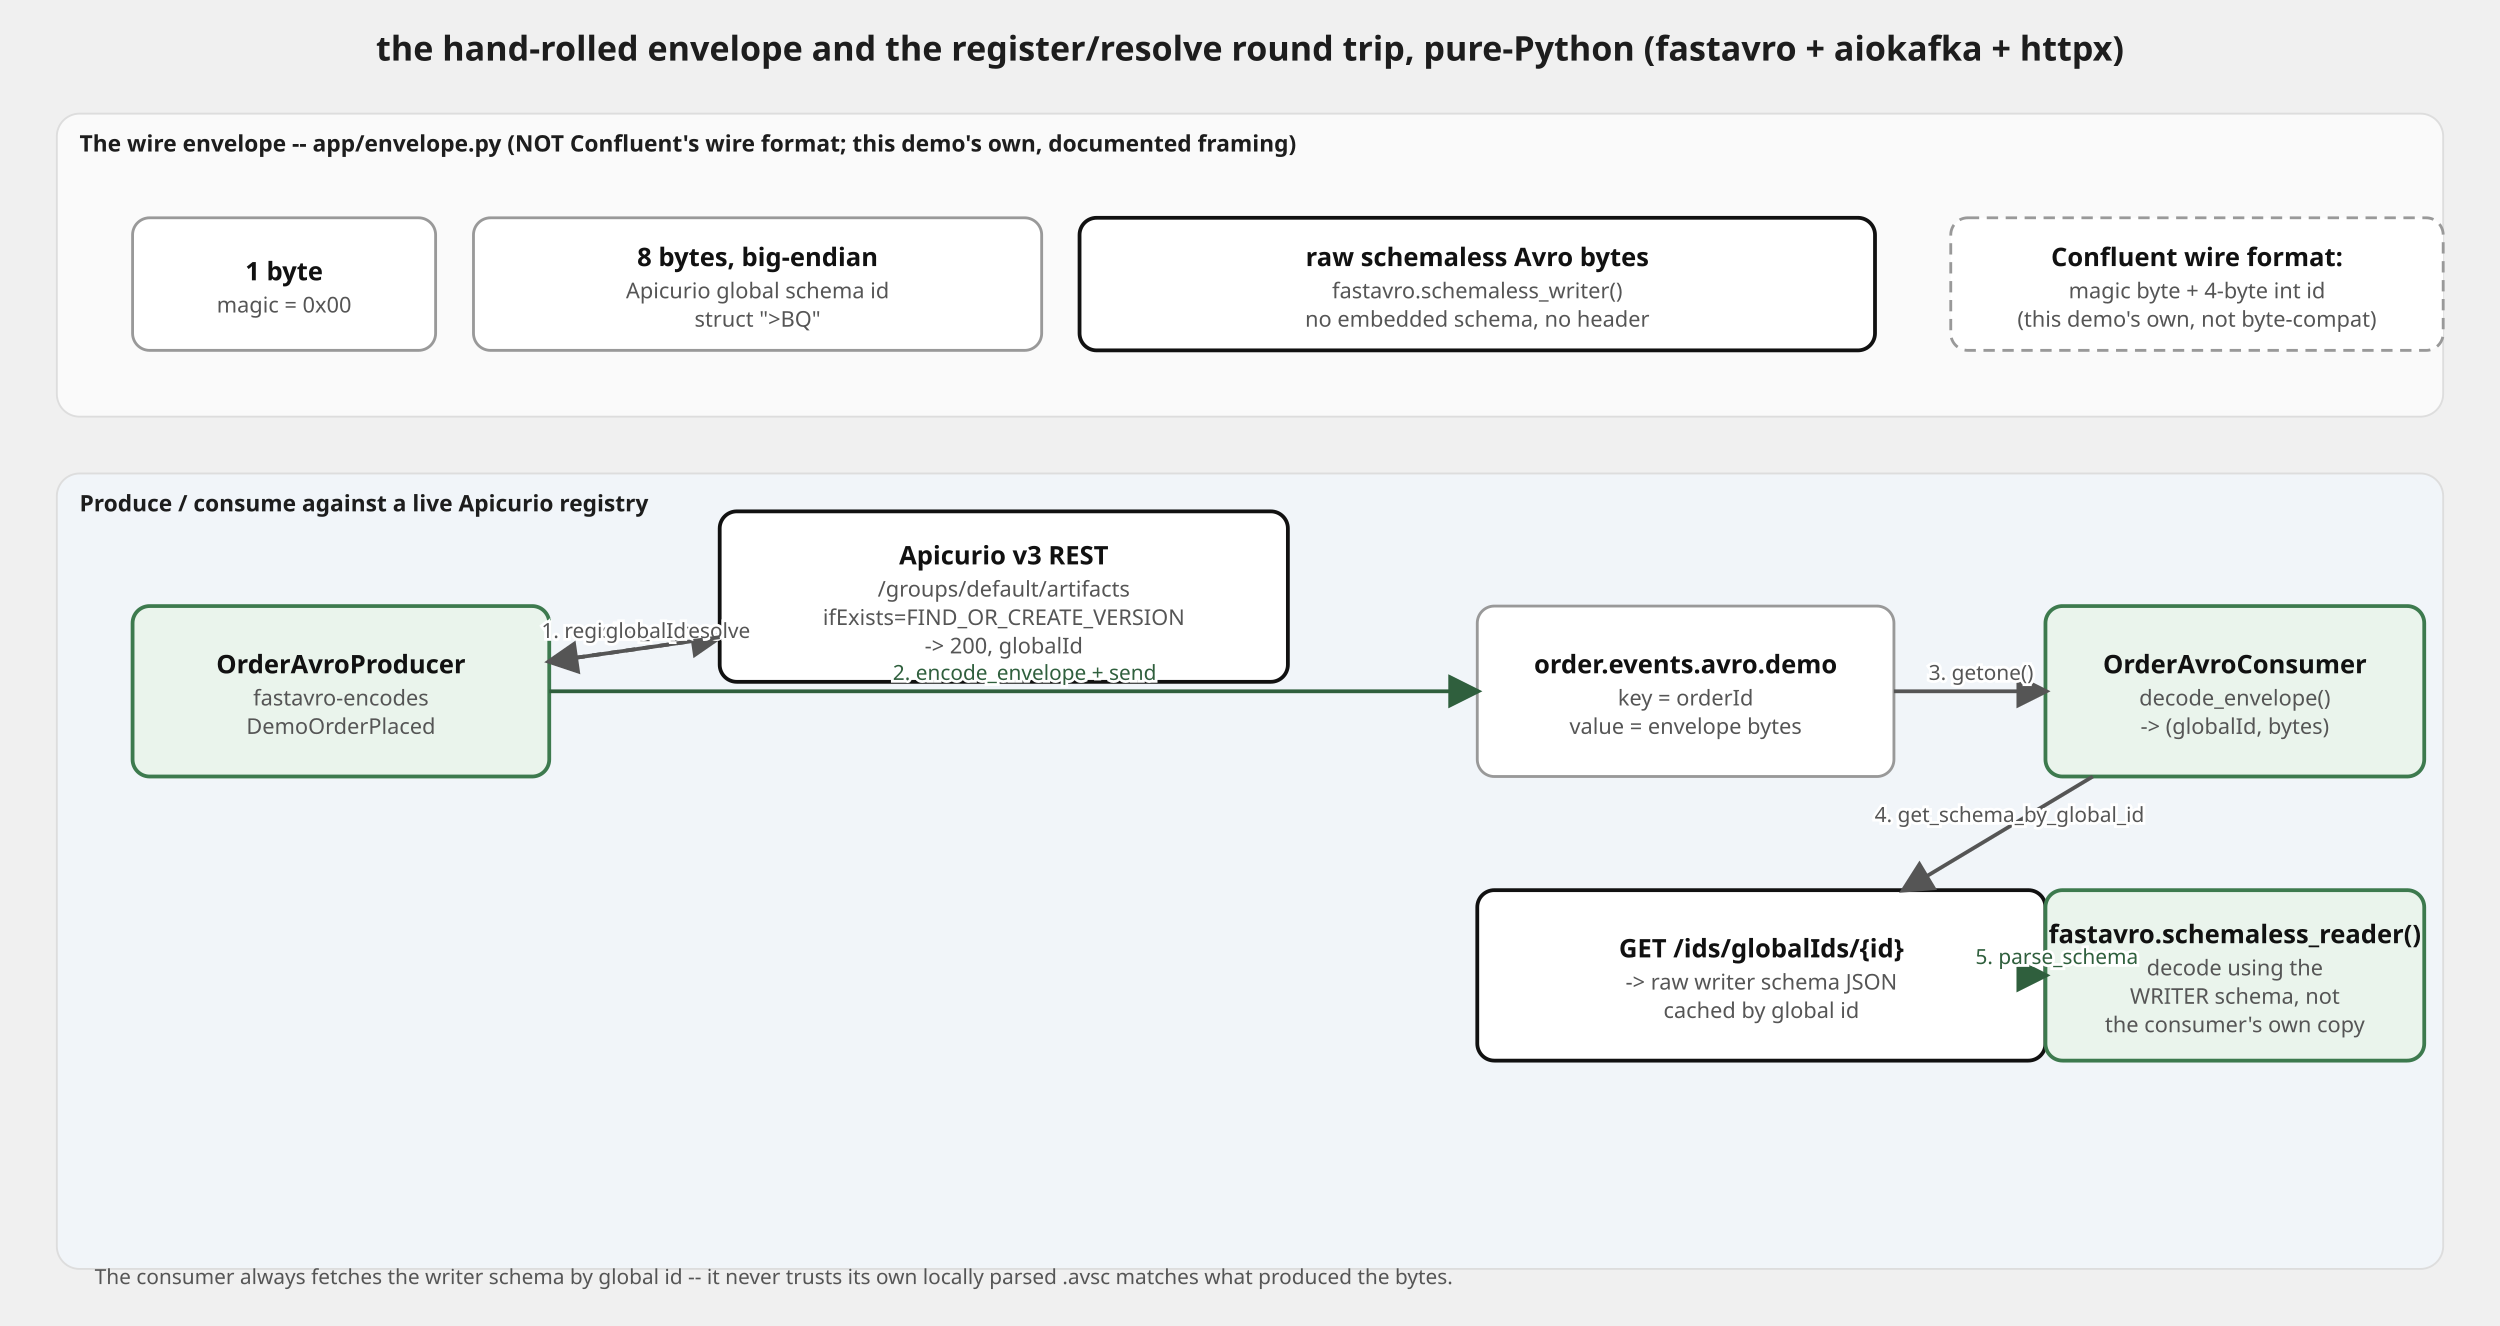
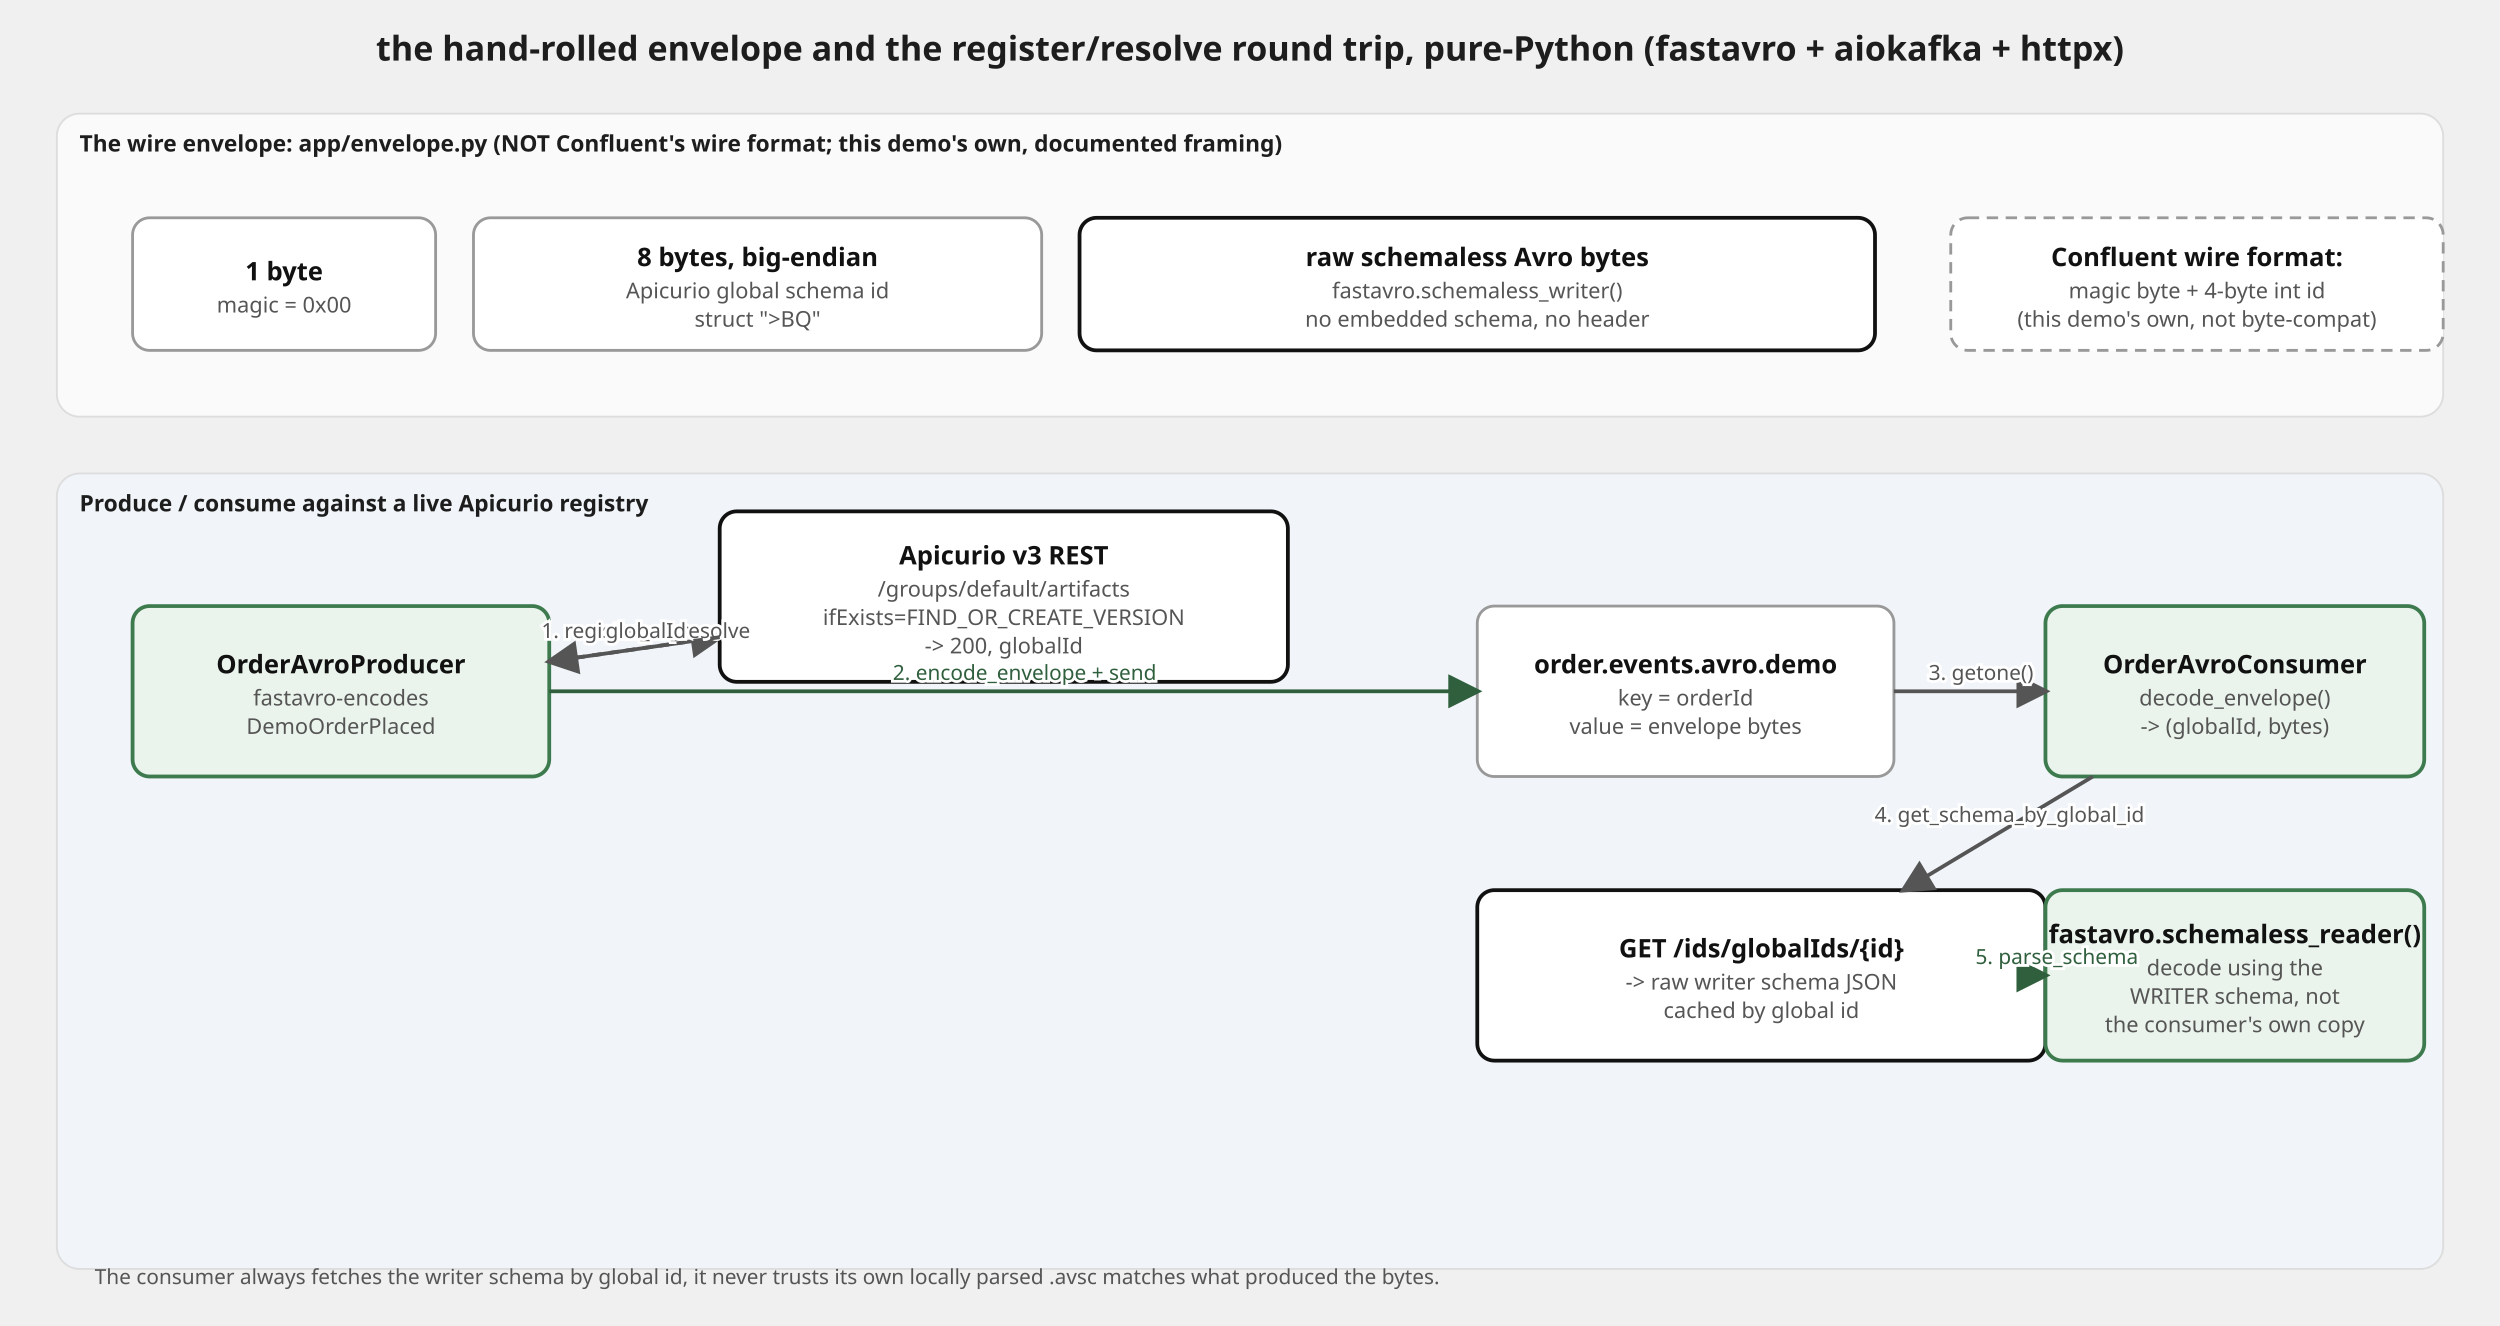
<svg xmlns="http://www.w3.org/2000/svg" viewBox="0 0 1320 700" font-family="'Red Hat Text', system-ui, sans-serif" role="img">
  <defs>
    <marker id="a" viewBox="0 0 10 10" refX="8.5" refY="5" markerWidth="9" markerHeight="9" orient="auto-start-reverse">
      <path d="M0,0 L10,5 L0,10 z" fill="#555" />
    </marker>
    <marker id="am" viewBox="0 0 10 10" refX="8.5" refY="5" markerWidth="9" markerHeight="9" orient="auto-start-reverse">
      <path d="M0,0 L10,5 L0,10 z" fill="#2f5f3d" />
    </marker>
  </defs>
  <rect x="30" y="60" width="1260" height="160" rx="12" fill="#fafafa" stroke="#ddd" />
-   <text x="42" y="80" font-size="12" font-weight="700" fill="#1d1d1d">The wire envelope -- app/envelope.py (NOT Confluent's wire format; this demo's own, documented framing)</text>
+   <text x="42" y="80" font-size="12" font-weight="700" fill="#1d1d1d">The wire envelope: app/envelope.py (NOT Confluent's wire format; this demo's own, documented framing)</text>
  <rect x="30" y="250" width="1260" height="420" rx="12" fill="#f1f5f9" stroke="#ddd" />
  <text x="42" y="270" font-size="12" font-weight="700" fill="#1d1d1d">Produce / consume against a live Apicurio registry</text>
  <rect x="70" y="115" width="160" height="70" rx="9" fill="#ffffff" stroke="#999999" stroke-width="1.5" />
  <text x="150.0" y="148.0" font-size="13.5" font-weight="700" fill="#111111" text-anchor="middle">1 byte</text>
  <text x="150.0" y="165.0" font-size="11.5" fill="#555555" text-anchor="middle">magic = 0x00</text>
  <rect x="250" y="115" width="300" height="70" rx="9" fill="#ffffff" stroke="#999999" stroke-width="1.5" />
  <text x="400.0" y="140.5" font-size="13.5" font-weight="700" fill="#111111" text-anchor="middle">8 bytes, big-endian</text>
  <text x="400.0" y="157.5" font-size="11.5" fill="#555555" text-anchor="middle">Apicurio global schema id</text>
  <text x="400.0" y="172.5" font-size="11.5" fill="#555555" text-anchor="middle">struct "&gt;BQ"</text>
  <rect x="570" y="115" width="420" height="70" rx="9" fill="#ffffff" stroke="#111111" stroke-width="2" />
  <text x="780.0" y="140.5" font-size="13.5" font-weight="700" fill="#111111" text-anchor="middle">raw schemaless Avro bytes</text>
  <text x="780.0" y="157.5" font-size="11.5" fill="#555555" text-anchor="middle">fastavro.schemaless_writer()</text>
  <text x="780.0" y="172.5" font-size="11.5" fill="#555555" text-anchor="middle">no embedded schema, no header</text>
  <rect x="1030" y="115" width="260" height="70" rx="9" fill="#ffffff" stroke="#999999" stroke-width="1.5" stroke-dasharray="6 4" />
  <text x="1160.0" y="140.5" font-size="13.5" font-weight="700" fill="#111111" text-anchor="middle">Confluent wire format:</text>
  <text x="1160.0" y="157.5" font-size="11.5" fill="#555555" text-anchor="middle">magic byte + 4-byte int id</text>
  <text x="1160.0" y="172.5" font-size="11.5" fill="#555555" text-anchor="middle">(this demo's own, not byte-compat)</text>
  <rect x="70" y="320" width="220" height="90" rx="9" fill="#eaf4ec" stroke="#3d7a4e" stroke-width="2" />
  <text x="180.0" y="355.5" font-size="13.5" font-weight="700" fill="#111111" text-anchor="middle">OrderAvroProducer</text>
  <text x="180.0" y="372.5" font-size="11.5" fill="#555555" text-anchor="middle">fastavro-encodes</text>
  <text x="180.0" y="387.5" font-size="11.5" fill="#555555" text-anchor="middle">DemoOrderPlaced</text>
  <rect x="380" y="270" width="300" height="90" rx="9" fill="#ffffff" stroke="#111111" stroke-width="2" />
  <text x="530.0" y="298.0" font-size="13.5" font-weight="700" fill="#111111" text-anchor="middle">Apicurio v3 REST</text>
  <text x="530.0" y="315.0" font-size="11.5" fill="#555555" text-anchor="middle">/groups/default/artifacts</text>
  <text x="530.0" y="330.0" font-size="11.5" fill="#555555" text-anchor="middle">ifExists=FIND_OR_CREATE_VERSION</text>
  <text x="530.0" y="345.0" font-size="11.5" fill="#555555" text-anchor="middle">-&gt; 200, globalId</text>
  <rect x="780" y="320" width="220" height="90" rx="9" fill="#ffffff" stroke="#999999" stroke-width="1.5" />
  <text x="890.0" y="355.5" font-size="13.5" font-weight="700" fill="#111111" text-anchor="middle">order.events.avro.demo</text>
  <text x="890.0" y="372.5" font-size="11.5" fill="#555555" text-anchor="middle">key = orderId</text>
  <text x="890.0" y="387.5" font-size="11.5" fill="#555555" text-anchor="middle">value = envelope bytes</text>
  <rect x="1080" y="320" width="200" height="90" rx="9" fill="#eaf4ec" stroke="#3d7a4e" stroke-width="2" />
  <text x="1180.0" y="355.5" font-size="13.5" font-weight="700" fill="#111111" text-anchor="middle">OrderAvroConsumer</text>
  <text x="1180.0" y="372.5" font-size="11.5" fill="#555555" text-anchor="middle">decode_envelope()</text>
  <text x="1180.0" y="387.5" font-size="11.5" fill="#555555" text-anchor="middle">-&gt; (globalId, bytes)</text>
  <rect x="780" y="470" width="300" height="90" rx="9" fill="#ffffff" stroke="#111111" stroke-width="2" />
  <text x="930.0" y="505.5" font-size="13.5" font-weight="700" fill="#111111" text-anchor="middle">GET /ids/globalIds/{id}</text>
  <text x="930.0" y="522.5" font-size="11.5" fill="#555555" text-anchor="middle">-&gt; raw writer schema JSON</text>
  <text x="930.0" y="537.5" font-size="11.5" fill="#555555" text-anchor="middle">cached by global id</text>
  <rect x="1080" y="470" width="200" height="90" rx="9" fill="#eaf4ec" stroke="#3d7a4e" stroke-width="2" />
  <text x="1180.0" y="498.0" font-size="13.5" font-weight="700" fill="#111111" text-anchor="middle">fastavro.schemaless_reader()</text>
  <text x="1180.0" y="515.0" font-size="11.5" fill="#555555" text-anchor="middle">decode using the</text>
  <text x="1180.0" y="530.0" font-size="11.5" fill="#555555" text-anchor="middle">WRITER schema, not</text>
  <text x="1180.0" y="545.0" font-size="11.5" fill="#555555" text-anchor="middle">the consumer's own copy</text>
  <path d="M290.0,349.286 L380.0,336.429" fill="none" stroke="#555" stroke-width="2" marker-end="url(#a)" />
  <text x="341.0" y="336.857" font-size="11" fill="#ffffff" stroke="#ffffff" stroke-width="3" paint-order="stroke" text-anchor="middle">1. register_or_resolve</text>
  <text x="341.0" y="336.857" font-size="11" fill="#555" text-anchor="middle">1. register_or_resolve</text>
  <path d="M380.0,336.429 L290.0,349.286" fill="none" stroke="#555" stroke-width="2" stroke-dasharray="5 4" marker-end="url(#a)" />
  <text x="341.0" y="336.857" font-size="11" fill="#ffffff" stroke="#ffffff" stroke-width="3" paint-order="stroke" text-anchor="middle">globalId</text>
  <text x="341.0" y="336.857" font-size="11" fill="#555" text-anchor="middle">globalId</text>
  <path d="M290.0,365.0 L780.0,365.0" fill="none" stroke="#2f5f3d" stroke-width="2" marker-end="url(#am)" />
  <text x="541.0" y="359.0" font-size="11" fill="#ffffff" stroke="#ffffff" stroke-width="3" paint-order="stroke" text-anchor="middle">2. encode_envelope + send</text>
  <text x="541.0" y="359.0" font-size="11" fill="#2f5f3d" text-anchor="middle">2. encode_envelope + send</text>
  <path d="M1000.0,365.0 L1080.0,365.0" fill="none" stroke="#555" stroke-width="2" marker-end="url(#a)" />
  <text x="1046.0" y="359.0" font-size="11" fill="#ffffff" stroke="#ffffff" stroke-width="3" paint-order="stroke" text-anchor="middle">3. getone()</text>
  <text x="1046.0" y="359.0" font-size="11" fill="#555" text-anchor="middle">3. getone()</text>
  <path d="M1105.0,410.0 L1005.0,470.0" fill="none" stroke="#555" stroke-width="2" marker-end="url(#a)" />
  <text x="1061.0" y="434.0" font-size="11" fill="#ffffff" stroke="#ffffff" stroke-width="3" paint-order="stroke" text-anchor="middle">4. get_schema_by_global_id</text>
  <text x="1061.0" y="434.0" font-size="11" fill="#555" text-anchor="middle">4. get_schema_by_global_id</text>
  <path d="M1080.0,515.0 L1080.0,515.0" fill="none" stroke="#2f5f3d" stroke-width="2" marker-end="url(#am)" />
  <text x="1086.0" y="509.0" font-size="11" fill="#ffffff" stroke="#ffffff" stroke-width="3" paint-order="stroke" text-anchor="middle">5. parse_schema</text>
  <text x="1086.0" y="509.0" font-size="11" fill="#2f5f3d" text-anchor="middle">5. parse_schema</text>
  <text x="660.0" y="32" font-size="18" fill="#1d1d1d" text-anchor="middle" font-weight="700">the hand-rolled envelope and the register/resolve round trip, pure-Python (fastavro + aiokafka + httpx)</text>
-   <text x="50" y="678" font-size="11" fill="#555555" text-anchor="start">The consumer always fetches the writer schema by global id -- it never trusts its own locally parsed .avsc matches what produced the bytes.</text>
+   <text x="50" y="678" font-size="11" fill="#555555" text-anchor="start">The consumer always fetches the writer schema by global id, it never trusts its own locally parsed .avsc matches what produced the bytes.</text>
</svg>
